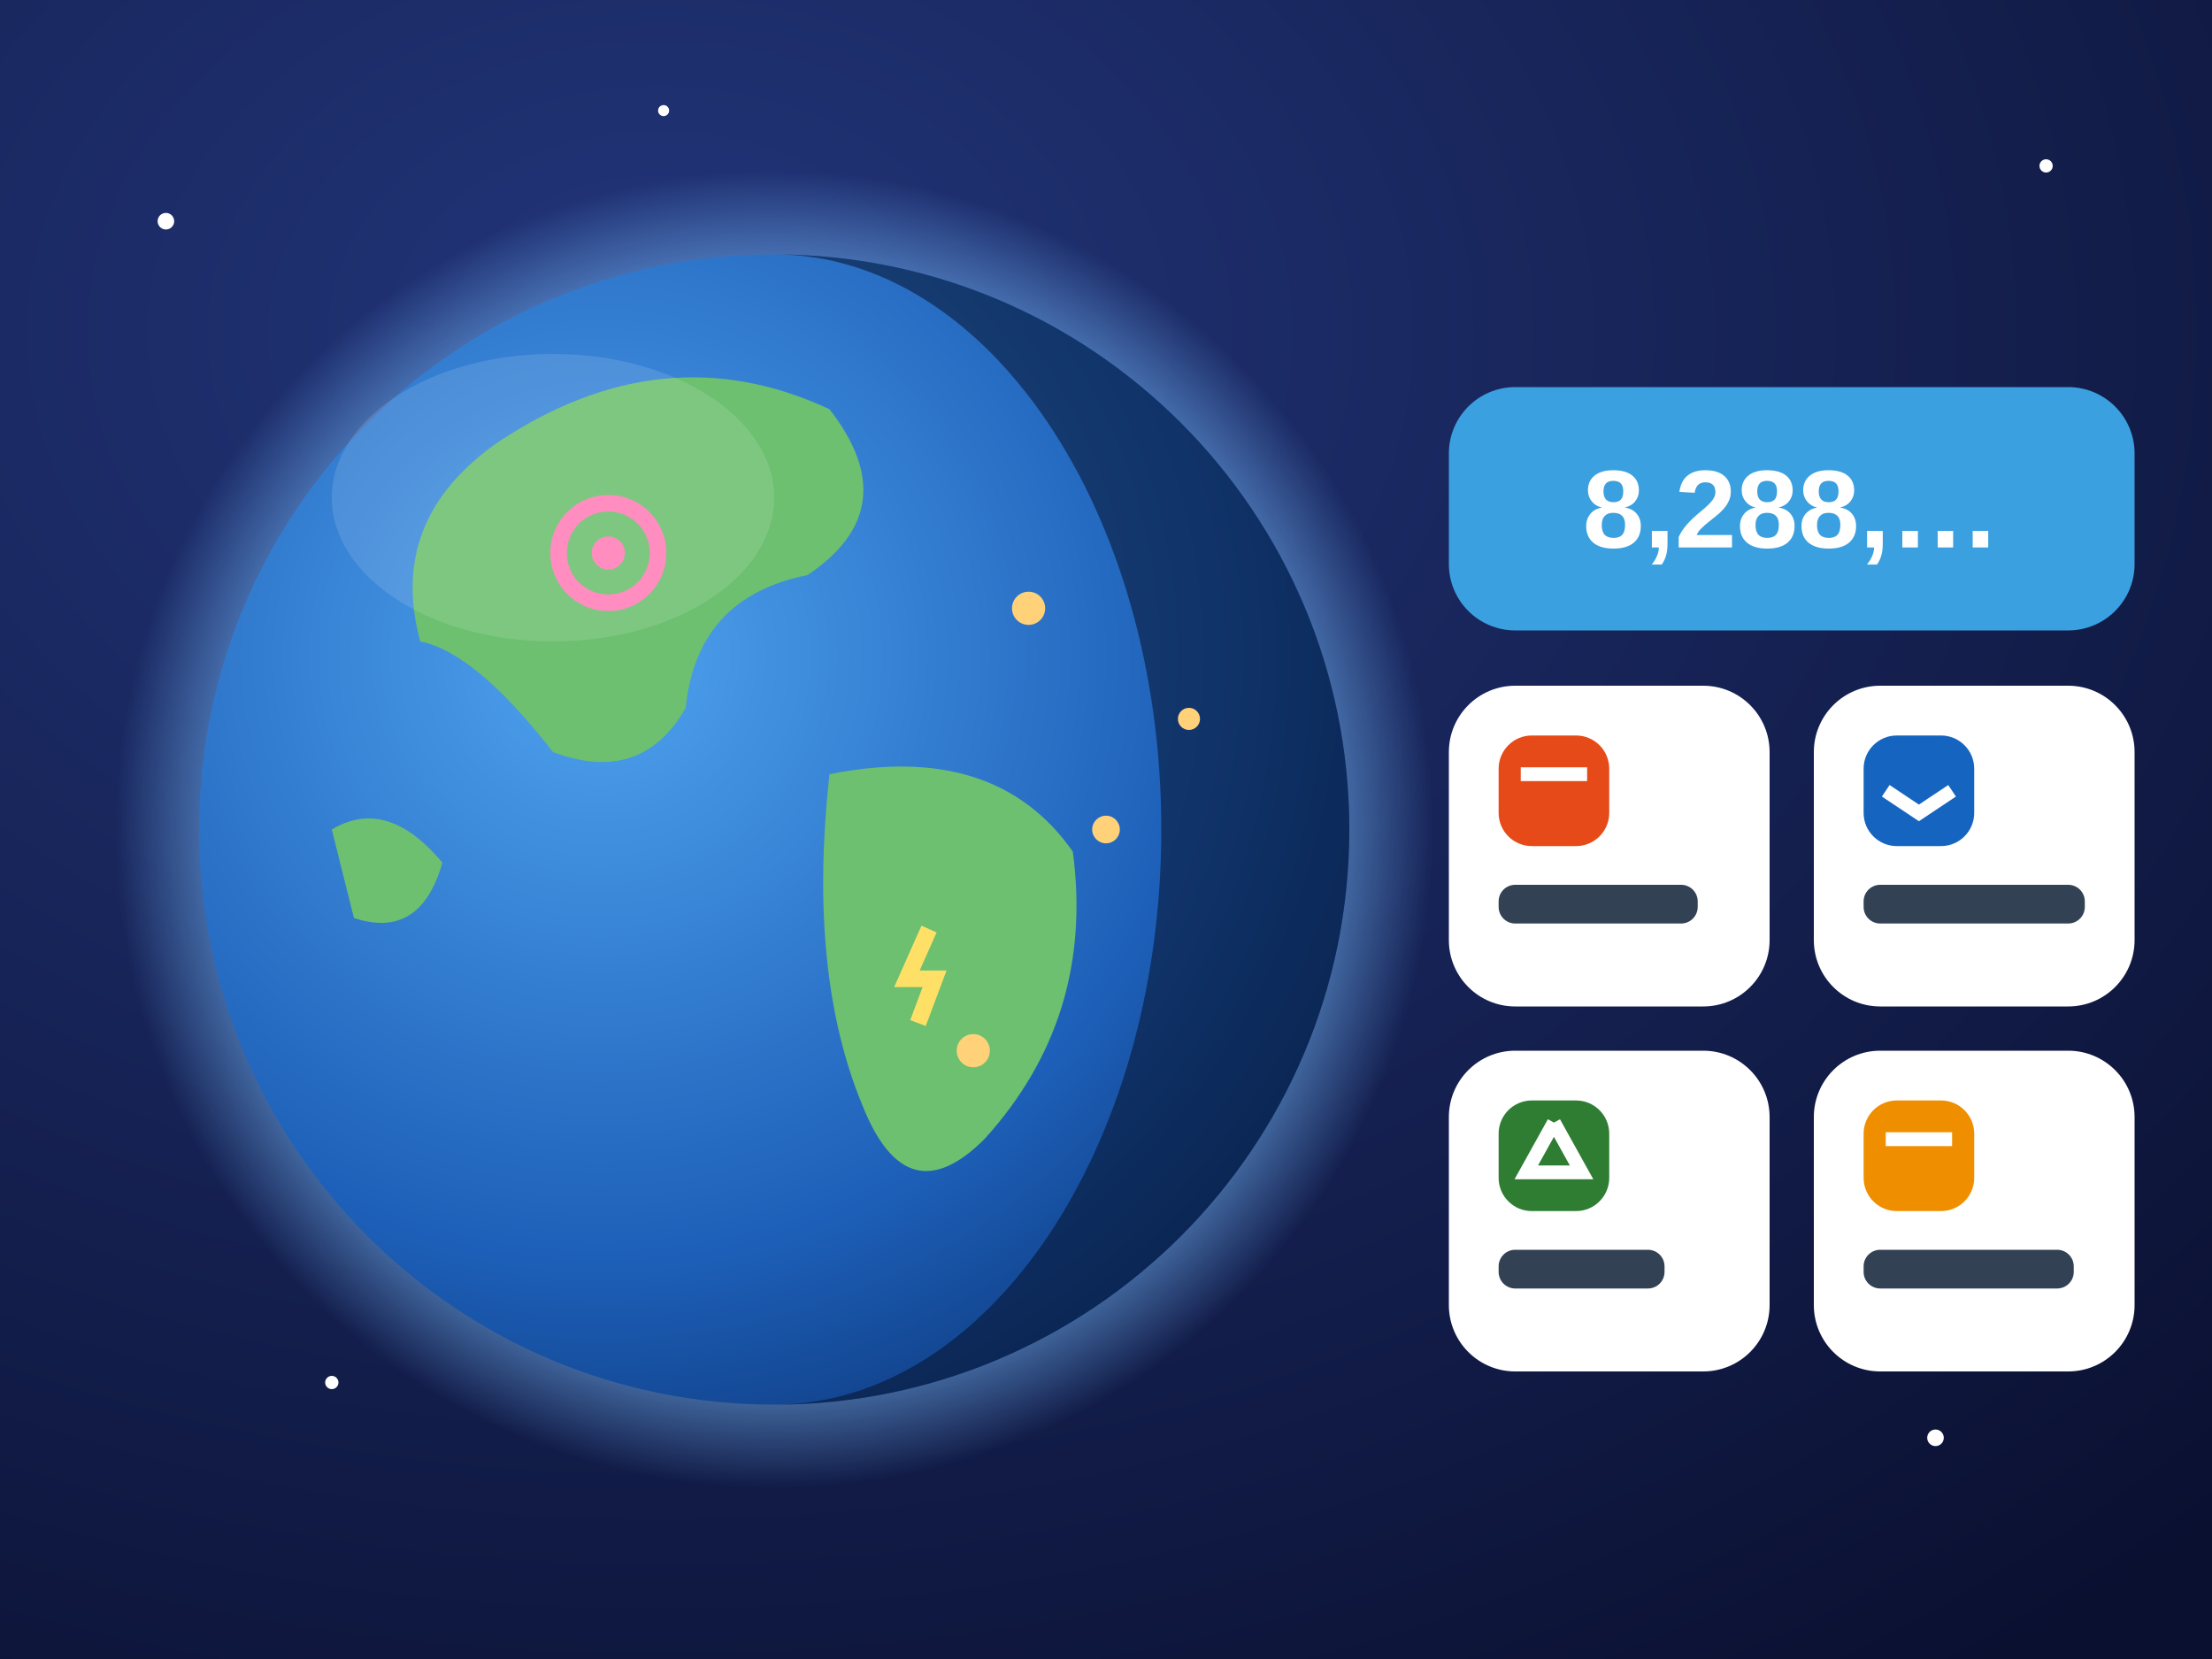
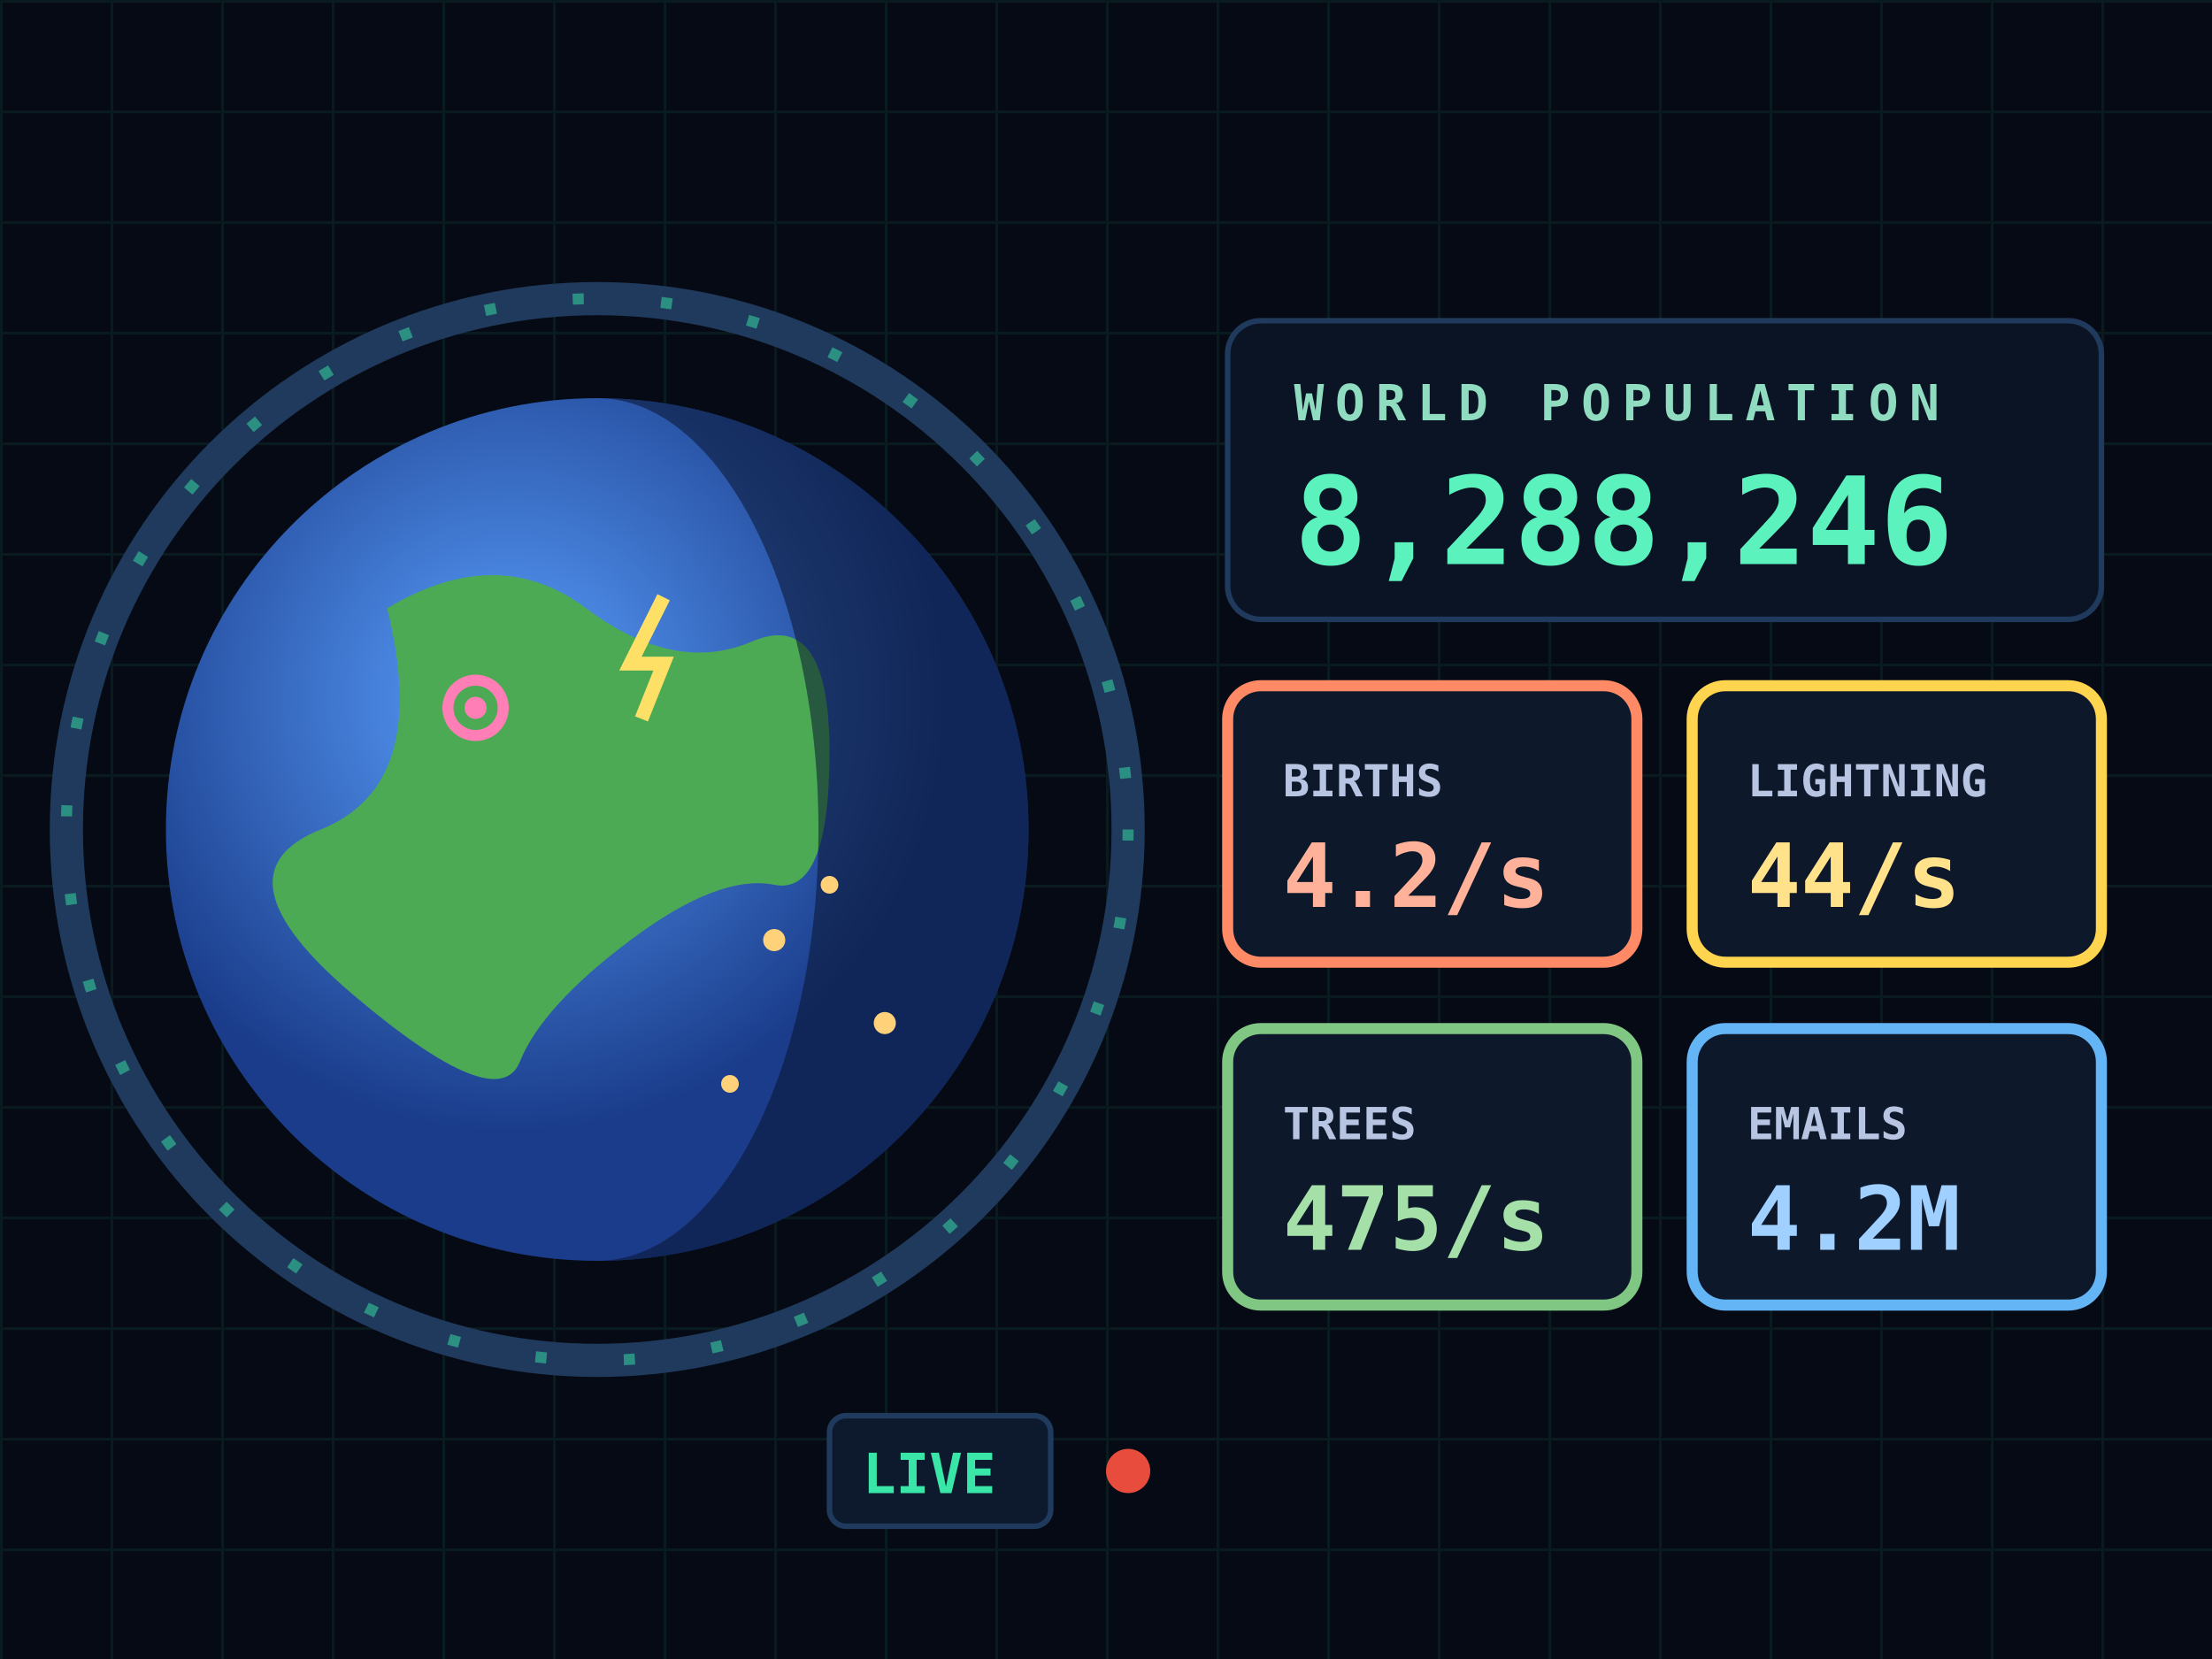
<svg xmlns="http://www.w3.org/2000/svg" viewBox="0 0 400 300">
  <defs>
-     <radialGradient id="bg" cx=".3" cy=".2" r="1">
-       <stop offset="0" stop-color="#22357a" />
-       <stop offset="1" stop-color="#0a1030" />
+     <radialGradient id="g" cx=".4" cy=".35">
+       <stop offset="0" stop-color="#5aa0ff" />
+       <stop offset="1" stop-color="#1a3c8a" />
    </radialGradient>
-     <radialGradient id="o" cx=".35" cy=".35" r=".75">
-       <stop offset="0" stop-color="#4fa3ef" />
-       <stop offset=".7" stop-color="#1d5fb8" />
-       <stop offset="1" stop-color="#0e3a7e" />
-     </radialGradient>
-     <radialGradient id="a" cx=".5" cy=".5" r=".5">
-       <stop offset=".85" stop-color="#78beff" stop-opacity=".5" />
-       <stop offset="1" stop-color="#78beff" stop-opacity="0" />
-     </radialGradient>
+     <pattern id="p" width="20" height="20" patternUnits="userSpaceOnUse">
+       <path d="M20 0H0V20" fill="none" stroke="#39e6a8" stroke-opacity=".08" />
+     </pattern>
  </defs>
-   <rect width="400" height="300" fill="url(#bg)" />
-   <g fill="#fff">
-     <circle cx="30" cy="40" r="1.5" />
-     <circle cx="370" cy="30" r="1.2" />
-     <circle cx="350" cy="260" r="1.5" />
-     <circle cx="60" cy="250" r="1.2" />
-     <circle cx="120" cy="20" r="1" />
-     <circle cx="300" cy="110" r="1" />
+   <rect width="400" height="300" fill="#060a14" />
+   <rect width="400" height="300" fill="url(#p)" />
+   <circle cx="108" cy="150" r="96" fill="none" stroke="#1f3a5c" stroke-width="6" />
+   <circle cx="108" cy="150" r="96" fill="none" stroke="#39e6a8" stroke-opacity=".5" stroke-width="2" stroke-dasharray="2 14" />
+   <circle cx="108" cy="150" r="78" fill="url(#g)" />
+   <path d="M70 110q20-12 36 0t30 6 14 20-10 24-26 10-20 22-30-12-6-30 12-40z" fill="#4caa55" />
+   <path d="M108 72a78 78 0 0 1 0 156a40 78 0 0 0 0-156z" fill="#0a1430" opacity=".55" />
+   <g fill="#ffd27a">
+     <circle cx="140" cy="170" r="2" />
+     <circle cx="150" cy="160" r="1.6" />
+     <circle cx="160" cy="185" r="2" />
+     <circle cx="132" cy="196" r="1.6" />
  </g>
-   <circle cx="140" cy="150" r="120" fill="url(#a)" />
-   <circle cx="140" cy="150" r="104" fill="url(#o)" />
-   <path d="M90 80 q30 -20 60 -6 q14 18 -4 30 q-20 4 -22 24 q-8 14 -24 8 q-14 -18 -24 -20 q-6 -22 14 -36Z" fill="#6cc070" />
-   <path d="M150 140 q30 -6 44 14 q4 30 -16 52 q-14 14 -22 -6 q-10 -24 -6 -60Z" fill="#6cc070" />
-   <path d="M60 150 q10 -6 20 6 q-4 14 -16 10Z" fill="#6cc070" />
-   <path d="M140 46 a104 104 0 0 1 0 208 a70 104 0 0 0 0 -208Z" fill="#06102a" opacity=".55" />
-   <g fill="#ffd27a">
-     <circle cx="186" cy="110" r="3" />
-     <circle cx="200" cy="150" r="2.5" />
-     <circle cx="176" cy="190" r="3" />
-     <circle cx="215" cy="130" r="2" />
-   </g>
-   <circle cx="110" cy="100" r="9" fill="none" stroke="#ff7eb6" stroke-width="3" />
-   <circle cx="110" cy="100" r="3" fill="#ff7eb6" />
-   <path d="M168 168 l-4 9 h5 l-3 8" stroke="#ffe066" stroke-width="3" fill="none" />
-   <ellipse cx="100" cy="90" rx="40" ry="26" fill="#fff" opacity=".12" />
-   <rect x="262" y="70" width="124" height="44" rx="12" fill="#3aa0e0" />
-   <text x="324" y="99" font-family="Arial, sans-serif" font-size="20" font-weight="900" fill="#fff" text-anchor="middle">8,288,…</text>
-   <rect x="262" y="124" width="58" height="58" rx="12" fill="#fff" />
-   <rect x="328" y="124" width="58" height="58" rx="12" fill="#fff" />
-   <rect x="262" y="190" width="58" height="58" rx="12" fill="#fff" />
-   <rect x="328" y="190" width="58" height="58" rx="12" fill="#fff" />
-   <rect x="271" y="133" width="20" height="20" rx="6" fill="#e64a19" />
-   <rect x="337" y="133" width="20" height="20" rx="6" fill="#1565c0" />
-   <rect x="271" y="199" width="20" height="20" rx="6" fill="#2e7d32" />
-   <rect x="337" y="199" width="20" height="20" rx="6" fill="#ef8f00" />
-   <path d="M275 140 h12 M341 143 l6 4 l6 -4 M281 203 l-5 9 h10 l-5 -9 M341 206 h12" stroke="#fff" stroke-width="2.5" fill="none" />
-   <g fill="#334155">
-     <rect x="271" y="160" width="36" height="7" rx="3" />
-     <rect x="337" y="160" width="40" height="7" rx="3" />
-     <rect x="271" y="226" width="30" height="7" rx="3" />
-     <rect x="337" y="226" width="38" height="7" rx="3" />
+   <circle cx="86" cy="128" r="5" fill="none" stroke="#ff7eb6" stroke-width="2" />
+   <circle cx="86" cy="128" r="2" fill="#ff7eb6" />
+   <path d="M120 108l-6 12h6l-4 10" stroke="#ffe066" stroke-width="2.5" fill="none" />
+   <g font-family="monospace" font-weight="700">
+     <rect x="222" y="58" width="158" height="54" rx="6" fill="#0b1424" stroke="#1f3a5c" />
+     <text x="234" y="76" font-size="9" fill="#8fdcc0" letter-spacing="2">WORLD POPULATION</text>
+     <text x="234" y="102" font-size="22" fill="#5cf2bd">8,288,246</text>
+     <rect x="222" y="124" width="74" height="50" rx="6" fill="#0e182b" stroke="#ff8a65" stroke-width="2" />
+     <text x="232" y="144" font-size="8" fill="#b7c5e2">BIRTHS</text>
+     <text x="232" y="164" font-size="16" fill="#ffb199">4.2/s</text>
+     <rect x="306" y="124" width="74" height="50" rx="6" fill="#0e182b" stroke="#ffd54f" stroke-width="2" />
+     <text x="316" y="144" font-size="8" fill="#b7c5e2">LIGHTNING</text>
+     <text x="316" y="164" font-size="16" fill="#ffe28a">44/s</text>
+     <rect x="222" y="186" width="74" height="50" rx="6" fill="#0e182b" stroke="#81c784" stroke-width="2" />
+     <text x="232" y="206" font-size="8" fill="#b7c5e2">TREES</text>
+     <text x="232" y="226" font-size="16" fill="#a5e0a8">475/s</text>
+     <rect x="306" y="186" width="74" height="50" rx="6" fill="#0e182b" stroke="#64b5f6" stroke-width="2" />
+     <text x="316" y="206" font-size="8" fill="#b7c5e2">EMAILS</text>
+     <text x="316" y="226" font-size="16" fill="#9fd0ff">4.2M</text>
+     <rect x="150" y="256" width="40" height="20" rx="3" fill="#0d1a2e" stroke="#1f3a5c" />
+     <text x="156" y="270" font-size="10" fill="#39e6a8">LIVE</text>
+     <circle cx="204" cy="266" r="4" fill="#e74c3c" />
  </g>
</svg>
